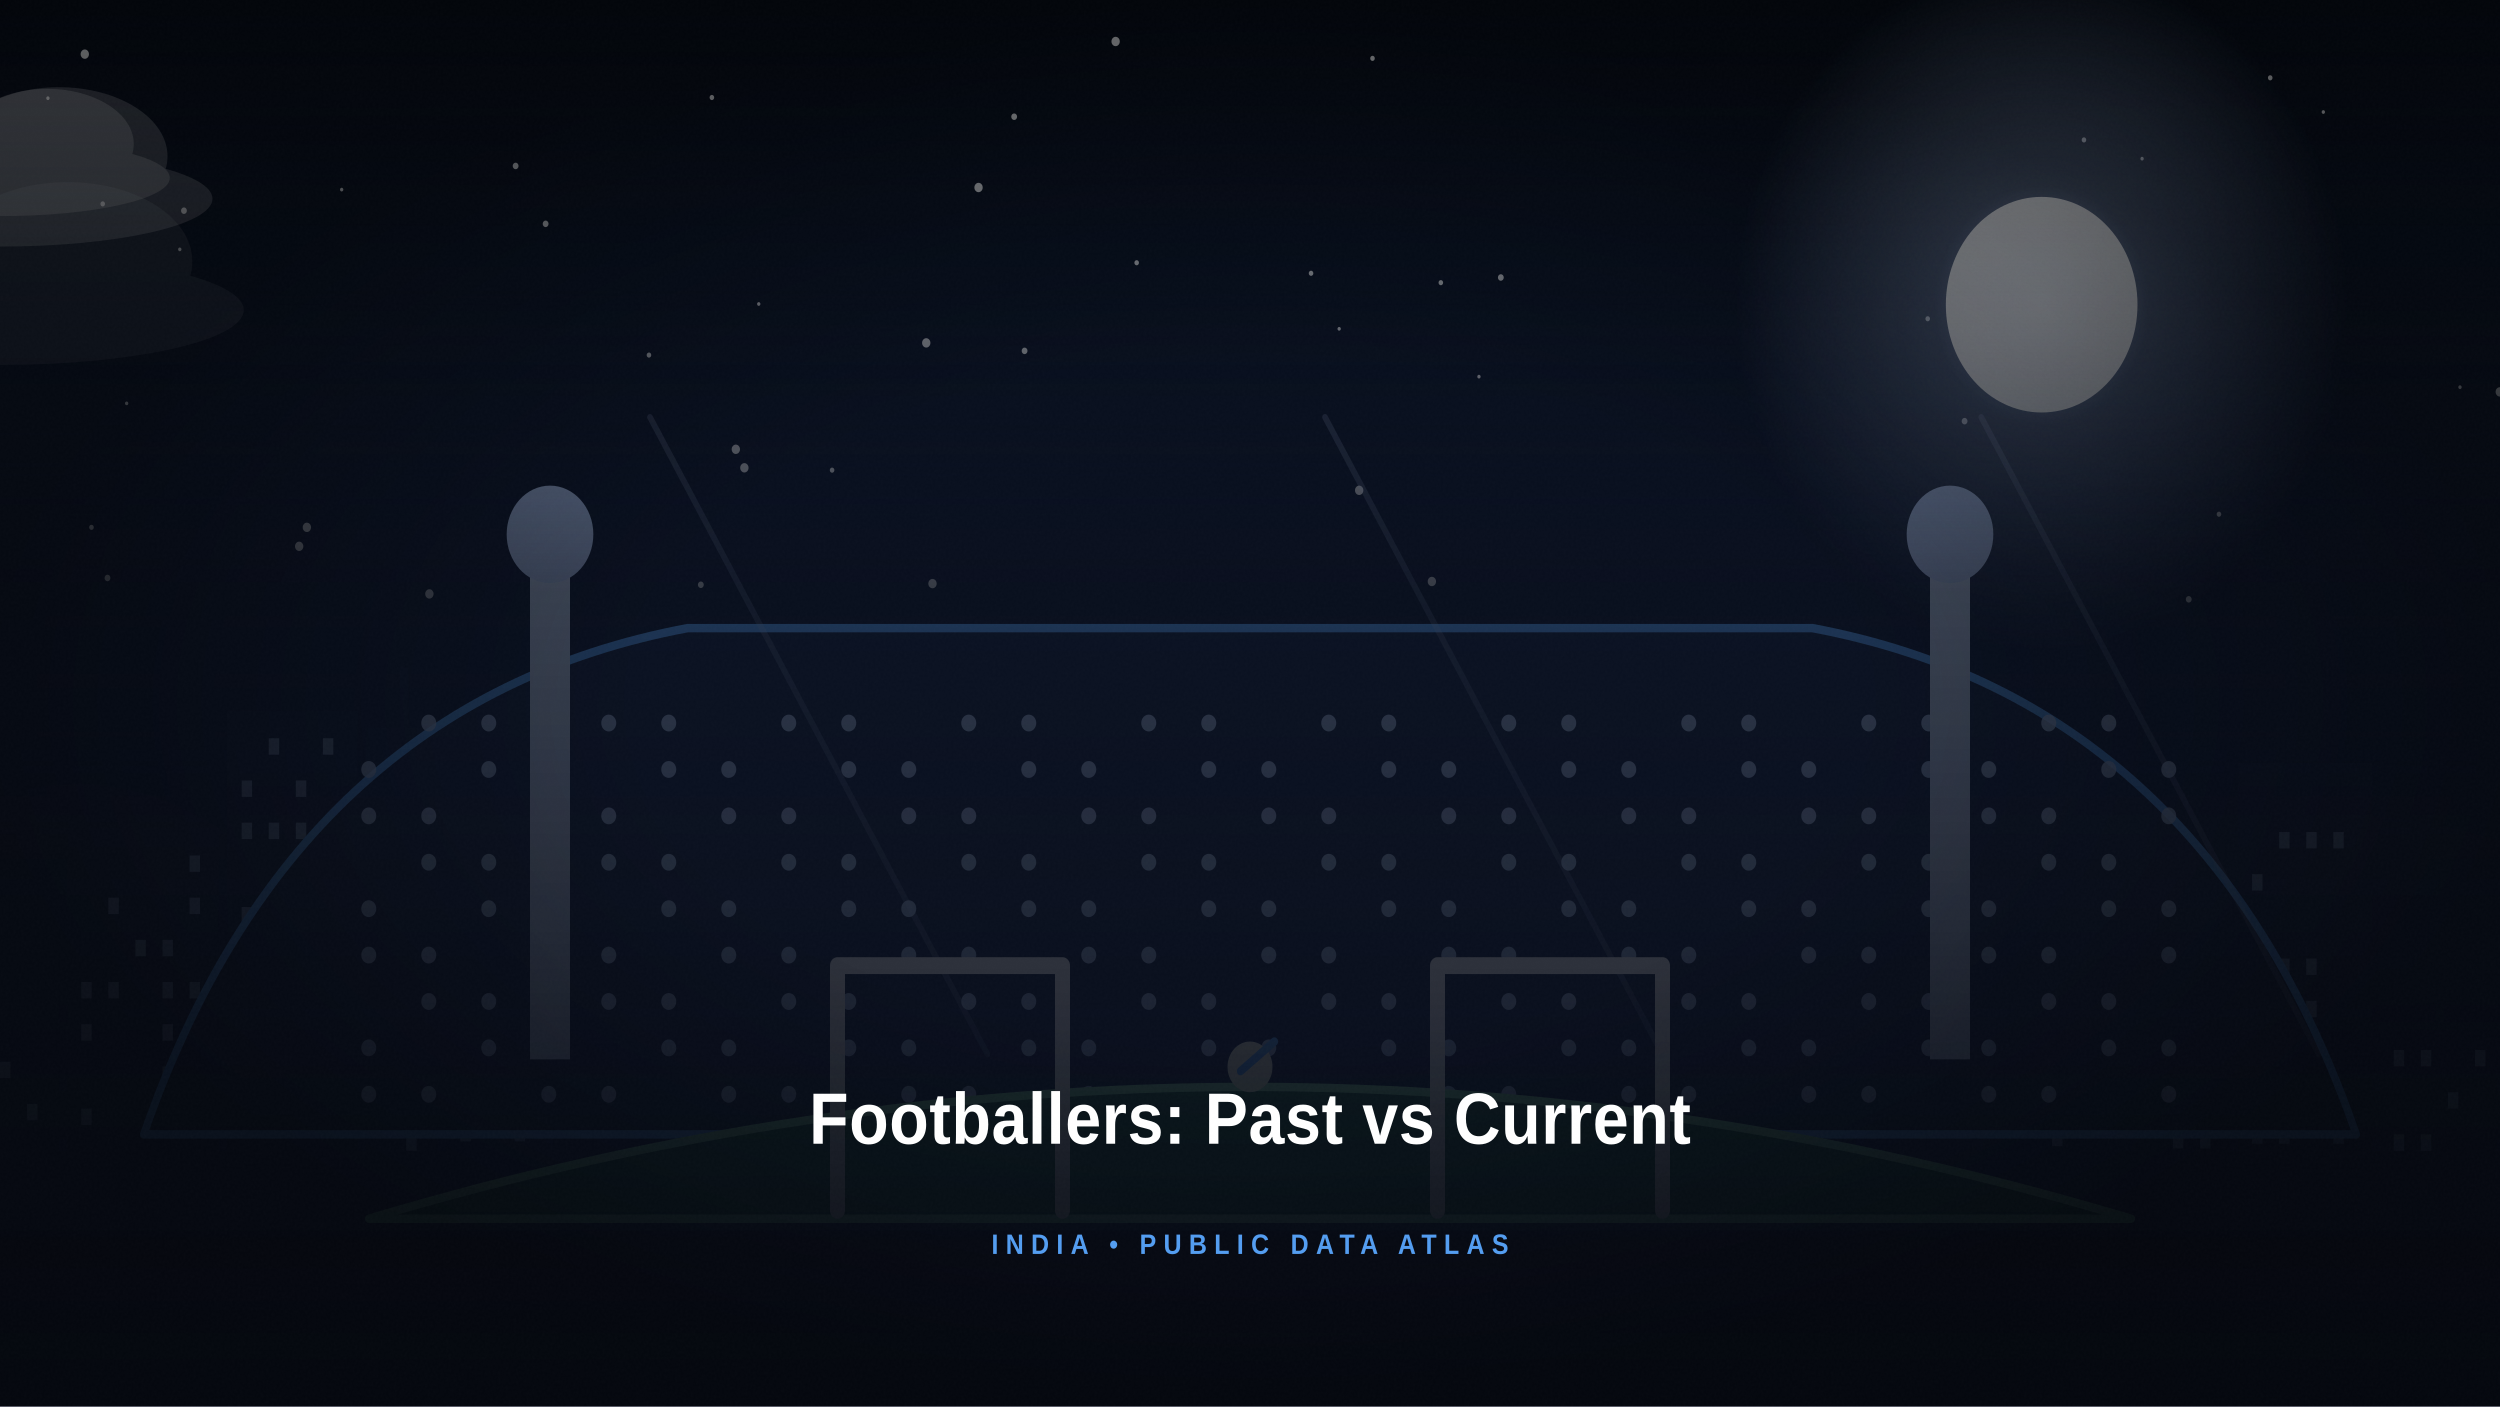
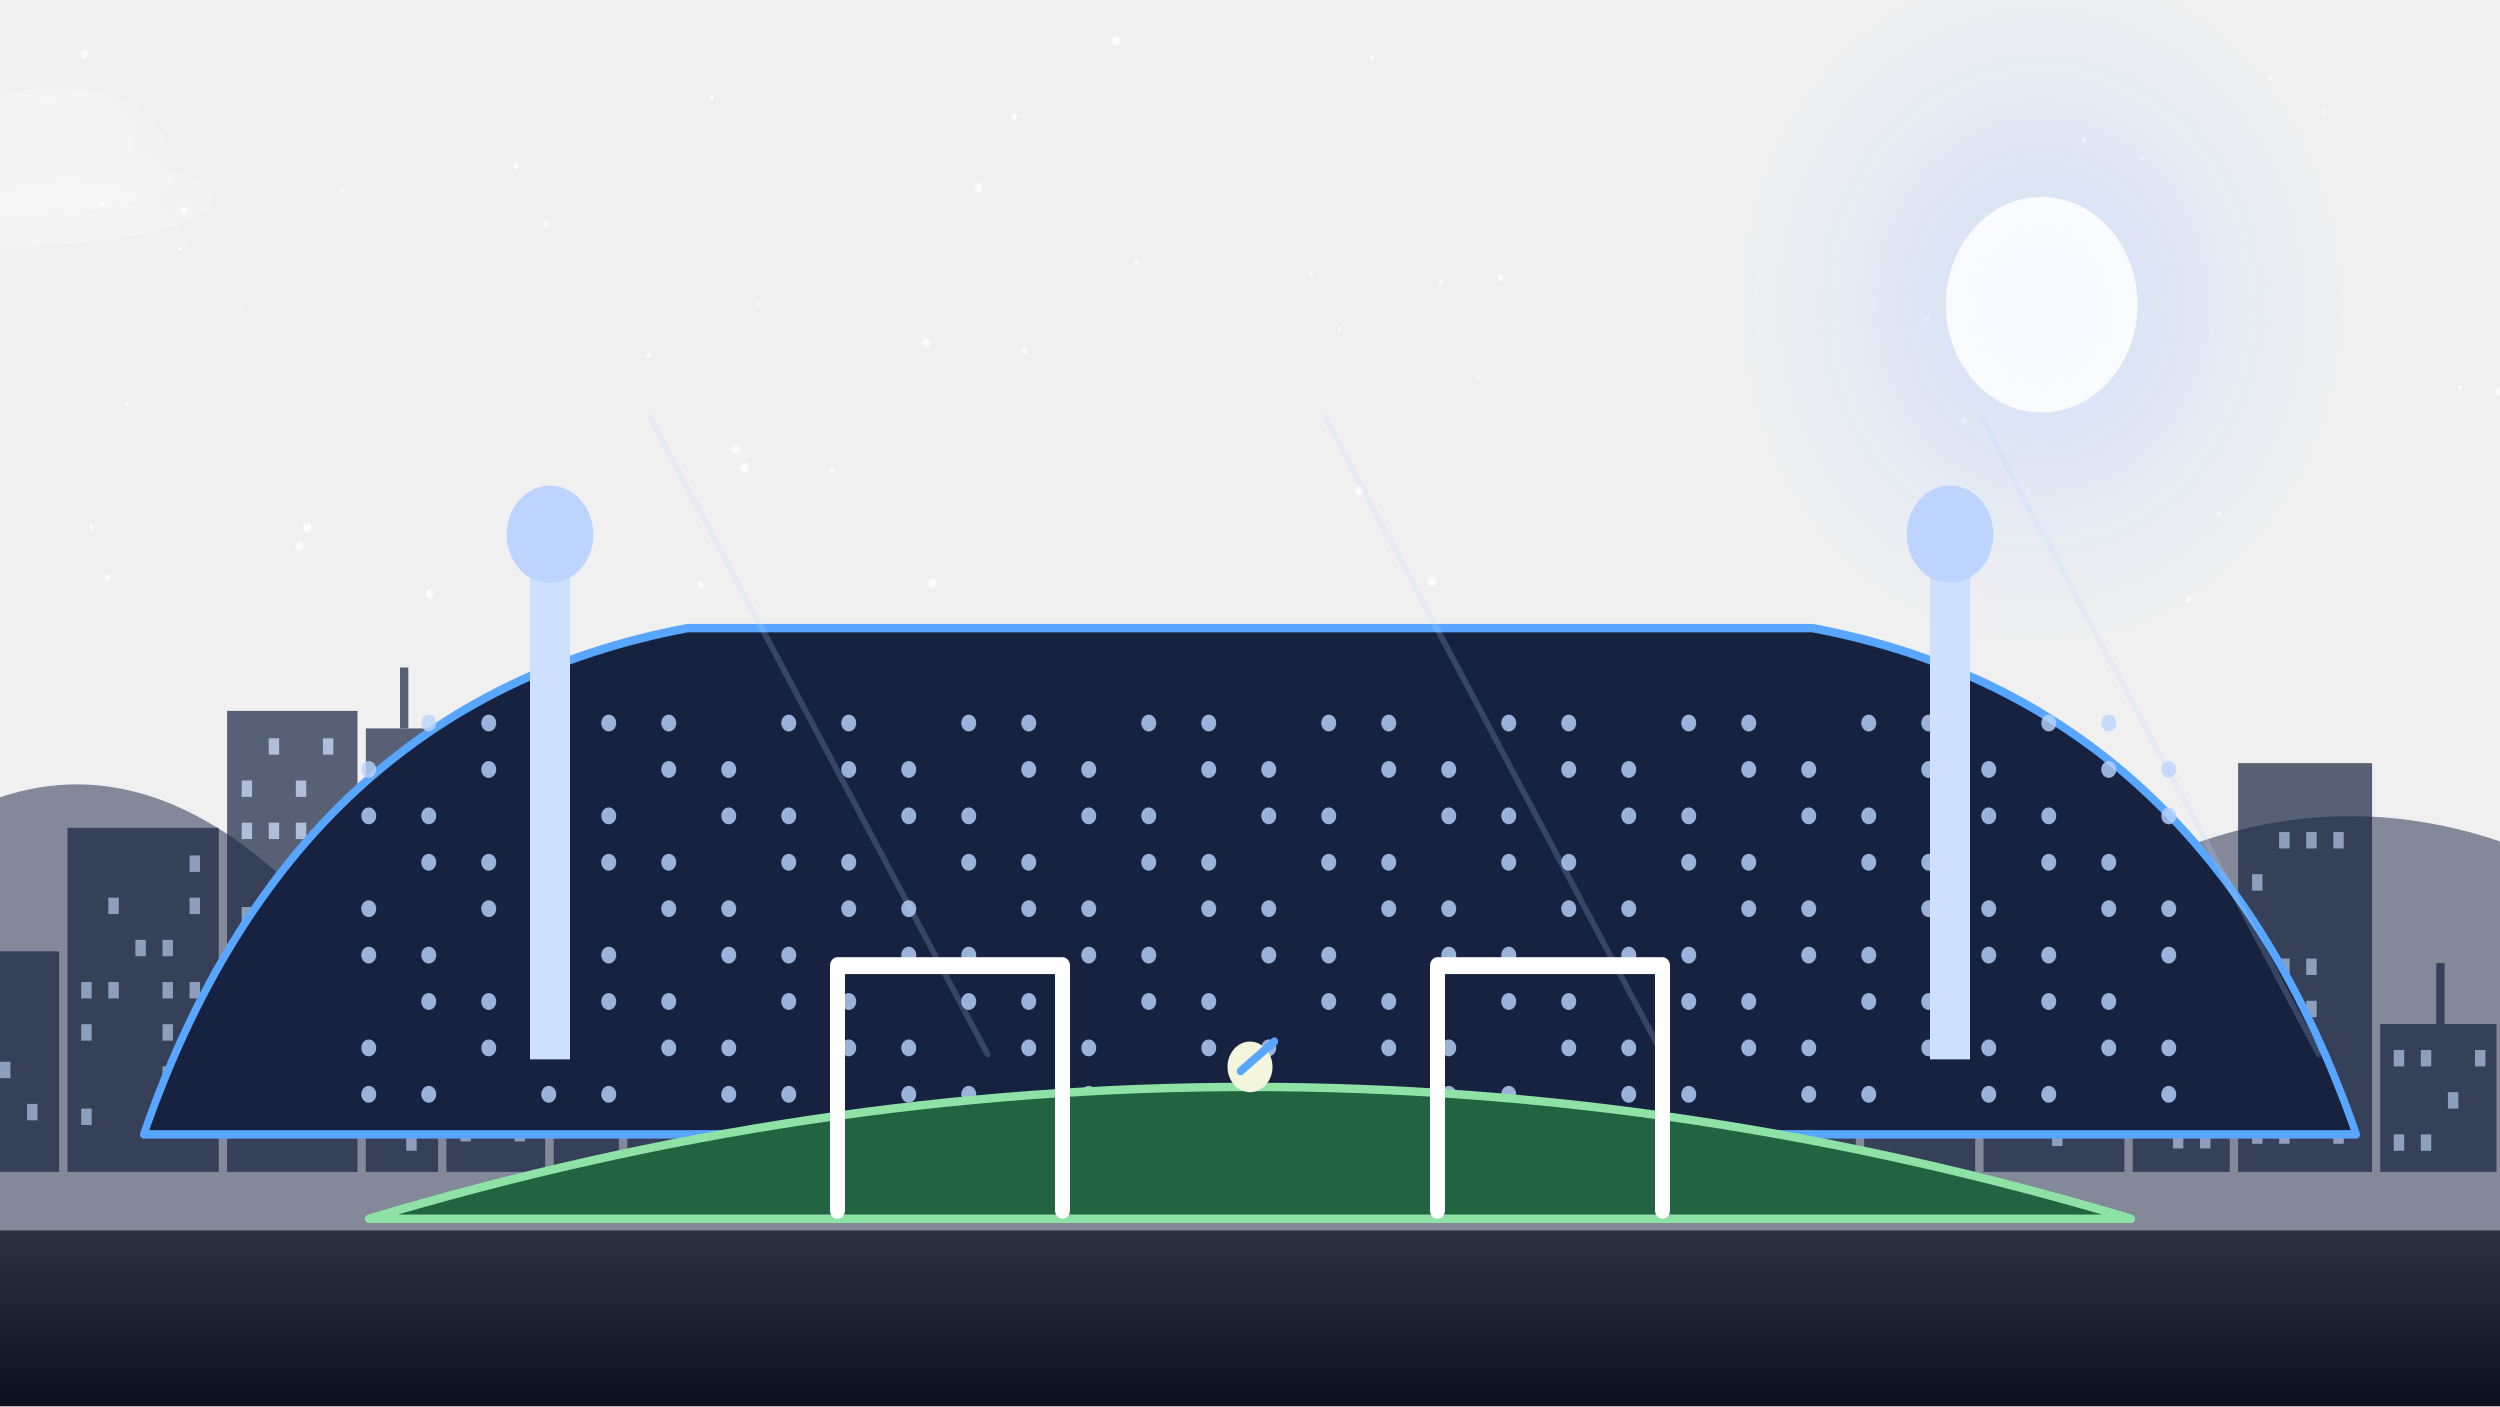
<svg xmlns="http://www.w3.org/2000/svg" viewBox="0 0 1600 900" preserveAspectRatio="xMidYMid slice" role="img" aria-hidden="true">
  <style>
.tw{animation:tw 4s ease-in-out infinite}
@keyframes tw{0%,100%{opacity:.2}50%{opacity:1}}
.rot{transform-box:view-box;transform-origin:0 0;animation:rot 16s linear infinite}
.rot-r{transform-box:view-box;transform-origin:0 0;animation:rot 12s linear infinite reverse}
.rot-slow{transform-box:view-box;transform-origin:0 0;animation:rot 40s linear infinite}
@keyframes rot{to{transform:rotate(360deg)}}
.swing{transform-box:view-box;transform-origin:0 0;animation:swing 5s ease-in-out infinite}
@keyframes swing{0%,100%{transform:rotate(-14deg)}50%{transform:rotate(14deg)}}
.needle{transform-box:view-box;transform-origin:0 0;animation:needle 7s ease-in-out infinite}
@keyframes needle{0%,100%{transform:rotate(-55deg)}60%{transform:rotate(38deg)}}
.smoke{transform-box:fill-box;transform-origin:center;animation:smoke 8s ease-out infinite;opacity:0}
@keyframes smoke{0%{transform:translate(0,0) scale(.5);opacity:0}20%{opacity:.5}100%{transform:translate(46px,-130px) scale(2);opacity:0}}
.bob{animation:bob 6s ease-in-out infinite}
@keyframes bob{50%{transform:translateY(7px)}}
.float{animation:float 7s ease-in-out infinite}
@keyframes float{50%{transform:translateY(-16px)}}
.drift{animation:drift 90s linear infinite}
@keyframes drift{from{transform:translateX(-420px)}to{transform:translateX(1320px)}}
.drive{animation:drive 16s linear infinite}
@keyframes drive{from{transform:translateX(-360px)}to{transform:translateX(1500px)}}
.drive-r{animation:driver 19s linear infinite}
@keyframes driver{from{transform:translateX(1500px)}to{transform:translateX(-360px)}}
.fly{animation:fly 20s linear infinite}
@keyframes fly{from{transform:translate(-360px,50px)}to{transform:translate(1560px,-70px)}}
.pulse{transform-box:fill-box;transform-origin:center;animation:pulse 5s ease-in-out infinite}
@keyframes pulse{50%{transform:scale(1.08);opacity:.75}}
.ping{transform-box:fill-box;transform-origin:center;animation:ping 3.2s ease-out infinite}
@keyframes ping{from{transform:scale(.35);opacity:.9}to{transform:scale(1.7);opacity:0}}
.draw{stroke-dasharray:1000;animation:draw 7s ease-in-out infinite alternate}
@keyframes draw{from{stroke-dashoffset:1000}to{stroke-dashoffset:0}}
.flow{stroke-dasharray:22 16;animation:flow 1.6s linear infinite}
@keyframes flow{to{stroke-dashoffset:-38}}
.wave{animation:wave 6s ease-in-out infinite}
@keyframes wave{50%{transform:translateX(-30px)}}
.drop{animation:drop 3.5s ease-in infinite}
@keyframes drop{0%{transform:translateY(-60px);opacity:0}25%{opacity:1}80%{transform:translateY(0);opacity:1}100%{transform:translateY(8px);opacity:0}}
.scroll{animation:scroll 14s linear infinite}
@keyframes scroll{to{transform:translateX(-120px)}}
@media (prefers-reduced-motion:reduce){*{animation:none!important}.smoke{opacity:.35}}
</style>
  <g transform="scale(1.333333 1.5)">
    <defs>
      <linearGradient id="skyfootball-players" x1="0" y1="0" x2="0" y2="1">
        <stop offset="0" stop-color="#030812" />
        <stop offset="1" stop-color="#1b2b55" />
      </linearGradient>
      <radialGradient id="glowfootball-players">
        <stop offset="0" stop-color="#bcd4ff" stop-opacity=".95" />
        <stop offset=".35" stop-color="#bcd4ff" stop-opacity=".35" />
        <stop offset="1" stop-color="#bcd4ff" stop-opacity="0" />
      </radialGradient>
      <linearGradient id="groundfootball-players" x1="0" y1="0" x2="0" y2="1">
        <stop offset="0" stop-color="#070c18" stop-opacity=".7" />
        <stop offset="1" stop-color="#070c18" />
      </linearGradient>
      <linearGradient id="lowerfootball-players" x1="0" y1="0" x2="0" y2="1">
        <stop offset="0" stop-color="#070c18" stop-opacity="0" />
        <stop offset=".42" stop-color="#070c18" stop-opacity=".72" />
        <stop offset="1" stop-color="#070c18" stop-opacity=".98" />
      </linearGradient>
      <radialGradient id="vignettefootball-players">
        <stop offset=".48" stop-color="#000" stop-opacity="0" />
        <stop offset="1" stop-color="#000" stop-opacity=".42" />
      </radialGradient>
      <filter id="grainfootball-players" x="-5%" y="-5%" width="110%" height="110%">
        <feTurbulence type="fractalNoise" baseFrequency=".8" numOctaves="2" seed="667" />
        <feColorMatrix type="saturate" values="0" />
        <feComponentTransfer>
          <feFuncA type="table" tableValues="0 .12" />
        </feComponentTransfer>
      </filter>
    </defs>
-     <rect width="1200" height="600" fill="url(#skyfootball-players)" />
    <circle cx="444.6" cy="146.3" r="2" fill="#ffffff" opacity=".7" class="tw" style="animation-delay:1.6s" />
    <circle cx="357.3" cy="199.6" r="2" fill="#ffffff" opacity=".7" />
    <circle cx="143.6" cy="233.1" r="2" fill="#ffffff" opacity=".7" />
    <circle cx="687.3" cy="248.1" r="2" fill="#ffffff" opacity=".7" class="tw" style="animation-delay:3.7s" />
    <circle cx="353.2" cy="191.7" r="2" fill="#ffffff" opacity=".7" />
    <circle cx="1180.8" cy="165.2" r="0.8" fill="#ffffff" opacity=".7" />
    <circle cx="691.6" cy="120.6" r="1.1" fill="#ffffff" opacity=".7" class="tw" style="animation-delay:0.6s" />
    <circle cx="1065.1" cy="219.4" r="1.1" fill="#ffffff" opacity=".7" />
    <circle cx="86.3" cy="106.4" r="0.8" fill="#ffffff" opacity=".7" />
    <circle cx="88.3" cy="89.9" r="1.4" fill="#ffffff" opacity=".7" class="tw" style="animation-delay:0.5s" />
    <circle cx="43.9" cy="225" r="1.1" fill="#ffffff" opacity=".7" />
    <circle cx="642.8" cy="140.3" r="0.8" fill="#ffffff" opacity=".7" />
    <circle cx="311.5" cy="151.5" r="1.1" fill="#ffffff" opacity=".7" class="tw" style="animation-delay:2.4s" />
    <circle cx="336.4" cy="249.5" r="1.4" fill="#ffffff" opacity=".7" />
    <circle cx="49.3" cy="87" r="1.1" fill="#ffffff" opacity=".7" />
    <circle cx="399.4" cy="200.6" r="1.1" fill="#ffffff" opacity=".7" class="tw" style="animation-delay:3s" />
    <circle cx="206.1" cy="253.4" r="2" fill="#ffffff" opacity=".7" />
    <circle cx="1089.7" cy="33.2" r="1.1" fill="#ffffff" opacity=".7" />
    <circle cx="341.7" cy="41.6" r="1.1" fill="#ffffff" opacity=".7" class="tw" style="animation-delay:1.9s" />
    <circle cx="1115.2" cy="47.8" r="0.8" fill="#ffffff" opacity=".7" />
    <circle cx="164" cy="80.9" r="0.8" fill="#ffffff" opacity=".7" />
    <circle cx="486.8" cy="49.8" r="1.4" fill="#ffffff" opacity=".7" class="tw" style="animation-delay:1.3s" />
    <circle cx="925.3" cy="136" r="1.1" fill="#ffffff" opacity=".7" />
    <circle cx="658.8" cy="24.9" r="1.1" fill="#ffffff" opacity=".7" />
    <circle cx="1028.2" cy="67.7" r="0.8" fill="#ffffff" opacity=".7" class="tw" style="animation-delay:2.4s" />
    <circle cx="147.3" cy="225" r="2" fill="#ffffff" opacity=".7" />
    <circle cx="1050.6" cy="255.7" r="1.4" fill="#ffffff" opacity=".7" />
    <circle cx="491.8" cy="149.7" r="1.4" fill="#ffffff" opacity=".7" class="tw" style="animation-delay:0.2s" />
    <circle cx="943" cy="179.7" r="1.4" fill="#ffffff" opacity=".7" />
    <circle cx="51.6" cy="246.6" r="1.4" fill="#ffffff" opacity=".7" />
    <circle cx="364.2" cy="129.7" r="0.8" fill="#ffffff" opacity=".7" class="tw" style="animation-delay:3.9s" />
    <circle cx="261.9" cy="95.5" r="1.4" fill="#ffffff" opacity=".7" />
    <circle cx="545.6" cy="112.1" r="1.1" fill="#ffffff" opacity=".7" />
    <circle cx="1199.9" cy="167.2" r="2" fill="#ffffff" opacity=".7" class="tw" style="animation-delay:2.4s" />
    <circle cx="60.8" cy="172.1" r="0.8" fill="#ffffff" opacity=".7" />
    <circle cx="709.9" cy="160.7" r="0.8" fill="#ffffff" opacity=".7" />
    <circle cx="247.5" cy="70.8" r="1.4" fill="#ffffff" opacity=".7" class="tw" style="animation-delay:0.2s" />
    <circle cx="40.7" cy="23.1" r="2" fill="#ffffff" opacity=".7" />
    <circle cx="720.4" cy="118.4" r="1.4" fill="#ffffff" opacity=".7" />
    <circle cx="447.6" cy="249" r="2" fill="#ffffff" opacity=".7" class="tw" style="animation-delay:3.7s" />
    <circle cx="652.4" cy="209.2" r="2" fill="#ffffff" opacity=".7" />
    <circle cx="469.7" cy="80" r="2" fill="#ffffff" opacity=".7" />
    <circle cx="1000.3" cy="59.7" r="1.1" fill="#ffffff" opacity=".7" class="tw" style="animation-delay:1.3s" />
    <circle cx="629.3" cy="116.6" r="1.1" fill="#ffffff" opacity=".7" />
    <circle cx="23" cy="41.9" r="0.8" fill="#ffffff" opacity=".7" />
    <circle cx="535.5" cy="17.7" r="2" fill="#ffffff" opacity=".7" class="tw" style="animation-delay:0.3s" />
    <circle cx="980" cy="130" r="147.2" fill="url(#glowfootball-players)" class="pulse" />
    <circle cx="980" cy="130" r="46" fill="#ffffff" opacity=".85" />
    <g class="drift" style="animation-delay:-79.3s" opacity="0.1">
      <g transform="translate(0 132.3)">
        <ellipse cx="0" cy="0" rx="117" ry="23.4" fill="#ffffff" />
        <ellipse cx="-39" cy="-15.6" rx="52" ry="26" fill="#ffffff" />
        <ellipse cx="32.5" cy="-20.8" rx="59.8" ry="33.8" fill="#ffffff" />
      </g>
    </g>
    <g class="drift" style="animation-delay:-16s" opacity="0.2">
      <g transform="translate(0 84.8)">
        <ellipse cx="0" cy="0" rx="102" ry="20.4" fill="#ffffff" />
        <ellipse cx="-34" cy="-13.6" rx="45.3" ry="22.7" fill="#ffffff" />
        <ellipse cx="28.3" cy="-18.1" rx="52.1" ry="29.5" fill="#ffffff" />
      </g>
    </g>
    <g class="drift" style="animation-delay:-68.7s" opacity="0.2">
      <g transform="translate(0 75.9)">
        <ellipse cx="0" cy="0" rx="81.5" ry="16.3" fill="#ffffff" />
        <ellipse cx="-27.2" cy="-10.9" rx="36.2" ry="18.1" fill="#ffffff" />
        <ellipse cx="22.6" cy="-14.5" rx="41.6" ry="23.5" fill="#ffffff" />
      </g>
    </g>
    <path d="M-200 600 L-150 382.8 Q-75 317.7 0 340.2 Q75 317.7 150 386.7 Q225 364.2 300 387.7 Q375 315.2 450 337.7 Q525 310.2 600 332.7 Q675 310.2 750 396.3 Q825 309.3 900 331.8 Q975 309.3 1050 361 Q1125 336.5 1200 359 Q1275 311.7 1350 334.2 L1400 600Z" fill="#16223f" opacity="0.5" />
    <g opacity="0.7">
      <rect x="-20" y="405.9" width="48.4" height="94.1" rx="0" fill="#16223f" />
      <rect x="0" y="453" width="5" height="7" fill="#bcd4ff" opacity=".75" />
      <rect x="13" y="471" width="5" height="7" fill="#bcd4ff" opacity=".75" />
      <rect x="32.4" y="353.2" width="72.6" height="146.8" rx="0" fill="#16223f" />
      <rect x="91" y="365" width="5" height="7" fill="#bcd4ff" opacity=".75" class="tw" style="animation-delay:3.1s" />
      <rect x="52" y="383" width="5" height="7" fill="#bcd4ff" opacity=".75" />
      <rect x="91" y="383" width="5" height="7" fill="#bcd4ff" opacity=".75" class="tw" style="animation-delay:0.7s" />
      <rect x="65" y="401" width="5" height="7" fill="#bcd4ff" opacity=".75" />
      <rect x="78" y="401" width="5" height="7" fill="#bcd4ff" opacity=".75" class="tw" style="animation-delay:3.7s" />
      <rect x="39" y="419" width="5" height="7" fill="#bcd4ff" opacity=".75" />
      <rect x="52" y="419" width="5" height="7" fill="#bcd4ff" opacity=".75" class="tw" style="animation-delay:3.8s" />
      <rect x="78" y="419" width="5" height="7" fill="#bcd4ff" opacity=".75" />
      <rect x="91" y="419" width="5" height="7" fill="#bcd4ff" opacity=".75" class="tw" style="animation-delay:1.4s" />
      <rect x="39" y="437" width="5" height="7" fill="#bcd4ff" opacity=".75" class="tw" style="animation-delay:0.6s" />
      <rect x="78" y="437" width="5" height="7" fill="#bcd4ff" opacity=".75" />
      <rect x="78" y="455" width="5" height="7" fill="#bcd4ff" opacity=".75" />
      <rect x="91" y="455" width="5" height="7" fill="#bcd4ff" opacity=".75" />
      <rect x="39" y="473" width="5" height="7" fill="#bcd4ff" opacity=".75" />
      <rect x="78" y="473" width="5" height="7" fill="#bcd4ff" opacity=".75" />
      <rect x="91" y="473" width="5" height="7" fill="#bcd4ff" opacity=".75" class="tw" style="animation-delay:3.8s" />
      <rect x="109" y="303.3" width="62.6" height="196.7" rx="0" fill="#16223f" />
      <rect x="129" y="315" width="5" height="7" fill="#bcd4ff" opacity=".75" />
      <rect x="155" y="315" width="5" height="7" fill="#bcd4ff" opacity=".75" class="tw" style="animation-delay:0.1s" />
      <rect x="116" y="333" width="5" height="7" fill="#bcd4ff" opacity=".75" />
      <rect x="142" y="333" width="5" height="7" fill="#bcd4ff" opacity=".75" />
      <rect x="116" y="351" width="5" height="7" fill="#bcd4ff" opacity=".75" />
      <rect x="129" y="351" width="5" height="7" fill="#bcd4ff" opacity=".75" />
      <rect x="142" y="351" width="5" height="7" fill="#bcd4ff" opacity=".75" />
      <rect x="155" y="351" width="5" height="7" fill="#bcd4ff" opacity=".75" />
      <rect x="142" y="369" width="5" height="7" fill="#bcd4ff" opacity=".75" />
      <rect x="116" y="387" width="5" height="7" fill="#bcd4ff" opacity=".75" />
      <rect x="129" y="387" width="5" height="7" fill="#bcd4ff" opacity=".75" />
      <rect x="142" y="387" width="5" height="7" fill="#bcd4ff" opacity=".75" class="tw" style="animation-delay:0.5s" />
      <rect x="116" y="405" width="5" height="7" fill="#bcd4ff" opacity=".75" class="tw" style="animation-delay:2.2s" />
      <rect x="129" y="423" width="5" height="7" fill="#bcd4ff" opacity=".75" class="tw" style="animation-delay:1.3s" />
      <rect x="142" y="423" width="5" height="7" fill="#bcd4ff" opacity=".75" />
      <rect x="129" y="441" width="5" height="7" fill="#bcd4ff" opacity=".75" class="tw" style="animation-delay:1.6s" />
      <rect x="142" y="477" width="5" height="7" fill="#bcd4ff" opacity=".75" />
      <rect x="175.6" y="310.8" width="34.7" height="189.2" rx="0" fill="#16223f" />
      <rect x="192" y="284.8" width="4" height="26" rx="0" fill="#16223f" />
      <rect x="195" y="412" width="5" height="7" fill="#bcd4ff" opacity=".75" />
      <rect x="182" y="448" width="5" height="7" fill="#bcd4ff" opacity=".75" />
      <rect x="195" y="484" width="5" height="7" fill="#bcd4ff" opacity=".75" class="tw" style="animation-delay:0.7s" />
      <rect x="214.3" y="324.6" width="47.4" height="175.4" rx="0" fill="#16223f" />
      <rect x="237" y="298.6" width="4" height="26" rx="0" fill="#16223f" />
      <rect x="221" y="336" width="5" height="7" fill="#bcd4ff" opacity=".75" class="tw" style="animation-delay:1.9s" />
      <rect x="221" y="354" width="5" height="7" fill="#bcd4ff" opacity=".75" class="tw" style="animation-delay:3.1s" />
      <rect x="247" y="354" width="5" height="7" fill="#bcd4ff" opacity=".75" />
      <rect x="221" y="372" width="5" height="7" fill="#bcd4ff" opacity=".75" />
      <rect x="234" y="372" width="5" height="7" fill="#bcd4ff" opacity=".75" class="tw" style="animation-delay:1.1s" />
      <rect x="221" y="408" width="5" height="7" fill="#bcd4ff" opacity=".75" class="tw" style="animation-delay:1.4s" />
      <rect x="247" y="462" width="5" height="7" fill="#bcd4ff" opacity=".75" />
      <rect x="221" y="480" width="5" height="7" fill="#bcd4ff" opacity=".75" class="tw" style="animation-delay:4s" />
      <rect x="247" y="480" width="5" height="7" fill="#bcd4ff" opacity=".75" />
      <rect x="265.8" y="308" width="31.3" height="192" rx="0" fill="#16223f" />
      <rect x="280.4" y="282" width="4" height="26" rx="0" fill="#16223f" />
      <rect x="285" y="338" width="5" height="7" fill="#bcd4ff" opacity=".75" />
      <rect x="285" y="356" width="5" height="7" fill="#bcd4ff" opacity=".75" />
      <rect x="285" y="428" width="5" height="7" fill="#bcd4ff" opacity=".75" />
      <rect x="285" y="446" width="5" height="7" fill="#bcd4ff" opacity=".75" />
      <rect x="301.1" y="307.3" width="64.7" height="192.7" rx="0" fill="#16223f" />
      <rect x="332.4" y="281.3" width="4" height="26" rx="0" fill="#16223f" />
      <rect x="308" y="319" width="5" height="7" fill="#bcd4ff" opacity=".75" />
      <rect x="334" y="319" width="5" height="7" fill="#bcd4ff" opacity=".75" class="tw" style="animation-delay:3.4s" />
      <rect x="334" y="337" width="5" height="7" fill="#bcd4ff" opacity=".75" />
      <rect x="347" y="355" width="5" height="7" fill="#bcd4ff" opacity=".75" />
      <rect x="308" y="373" width="5" height="7" fill="#bcd4ff" opacity=".75" class="tw" style="animation-delay:2s" />
      <rect x="321" y="391" width="5" height="7" fill="#bcd4ff" opacity=".75" />
      <rect x="334" y="391" width="5" height="7" fill="#bcd4ff" opacity=".75" />
      <rect x="308" y="409" width="5" height="7" fill="#bcd4ff" opacity=".75" />
      <rect x="321" y="409" width="5" height="7" fill="#bcd4ff" opacity=".75" />
      <rect x="347" y="409" width="5" height="7" fill="#bcd4ff" opacity=".75" />
      <rect x="334" y="445" width="5" height="7" fill="#bcd4ff" opacity=".75" class="tw" style="animation-delay:1.1s" />
      <rect x="321" y="463" width="5" height="7" fill="#bcd4ff" opacity=".75" class="tw" style="animation-delay:1.4s" />
      <rect x="369.7" y="347.7" width="33.8" height="152.3" rx="0" fill="#16223f" />
      <rect x="376" y="377" width="5" height="7" fill="#bcd4ff" opacity=".75" class="tw" style="animation-delay:3.4s" />
      <rect x="389" y="413" width="5" height="7" fill="#bcd4ff" opacity=".75" />
      <rect x="389" y="431" width="5" height="7" fill="#bcd4ff" opacity=".75" class="tw" style="animation-delay:3.8s" />
      <rect x="389" y="467" width="5" height="7" fill="#bcd4ff" opacity=".75" />
      <rect x="407.5" y="432.3" width="32.6" height="67.7" rx="0" fill="#16223f" />
      <rect x="414" y="444" width="5" height="7" fill="#bcd4ff" opacity=".75" />
      <rect x="427" y="444" width="5" height="7" fill="#bcd4ff" opacity=".75" />
      <rect x="414" y="480" width="5" height="7" fill="#bcd4ff" opacity=".75" />
      <rect x="427" y="480" width="5" height="7" fill="#bcd4ff" opacity=".75" />
      <rect x="444.1" y="338.1" width="38.6" height="161.9" rx="0" fill="#16223f" />
      <rect x="451" y="368" width="5" height="7" fill="#bcd4ff" opacity=".75" />
      <rect x="451" y="404" width="5" height="7" fill="#bcd4ff" opacity=".75" />
      <rect x="464" y="404" width="5" height="7" fill="#bcd4ff" opacity=".75" />
      <rect x="464" y="422" width="5" height="7" fill="#bcd4ff" opacity=".75" class="tw" style="animation-delay:2.1s" />
      <rect x="451" y="440" width="5" height="7" fill="#bcd4ff" opacity=".75" />
      <rect x="464" y="440" width="5" height="7" fill="#bcd4ff" opacity=".75" />
      <rect x="464" y="458" width="5" height="7" fill="#bcd4ff" opacity=".75" />
      <rect x="451" y="476" width="5" height="7" fill="#bcd4ff" opacity=".75" />
      <rect x="464" y="476" width="5" height="7" fill="#bcd4ff" opacity=".75" class="tw" style="animation-delay:0.5s" />
      <rect x="486.7" y="326.8" width="43.9" height="173.2" rx="0" fill="#16223f" />
      <rect x="507.7" y="300.8" width="4" height="26" rx="0" fill="#16223f" />
      <rect x="506" y="338" width="5" height="7" fill="#bcd4ff" opacity=".75" />
      <rect x="493" y="374" width="5" height="7" fill="#bcd4ff" opacity=".75" />
      <rect x="506" y="392" width="5" height="7" fill="#bcd4ff" opacity=".75" />
      <rect x="493" y="410" width="5" height="7" fill="#bcd4ff" opacity=".75" />
      <rect x="519" y="428" width="5" height="7" fill="#bcd4ff" opacity=".75" />
      <rect x="519" y="446" width="5" height="7" fill="#bcd4ff" opacity=".75" />
      <rect x="493" y="482" width="5" height="7" fill="#bcd4ff" opacity=".75" class="tw" style="animation-delay:0.5s" />
      <rect x="534.6" y="434.8" width="44.6" height="65.2" rx="0" fill="#16223f" />
      <rect x="541" y="446" width="5" height="7" fill="#bcd4ff" opacity=".75" class="tw" style="animation-delay:0.9s" />
      <rect x="567" y="482" width="5" height="7" fill="#bcd4ff" opacity=".75" class="tw" style="animation-delay:0.7s" />
      <rect x="583.2" y="303" width="58.8" height="197" rx="0" fill="#16223f" />
      <rect x="611.6" y="277" width="4" height="26" rx="0" fill="#16223f" />
      <rect x="603" y="315" width="5" height="7" fill="#bcd4ff" opacity=".75" />
      <rect x="629" y="315" width="5" height="7" fill="#bcd4ff" opacity=".75" />
      <rect x="590" y="333" width="5" height="7" fill="#bcd4ff" opacity=".75" />
      <rect x="603" y="351" width="5" height="7" fill="#bcd4ff" opacity=".75" class="tw" style="animation-delay:3.4s" />
      <rect x="603" y="369" width="5" height="7" fill="#bcd4ff" opacity=".75" />
      <rect x="590" y="387" width="5" height="7" fill="#bcd4ff" opacity=".75" />
      <rect x="590" y="405" width="5" height="7" fill="#bcd4ff" opacity=".75" class="tw" style="animation-delay:0.7s" />
      <rect x="616" y="405" width="5" height="7" fill="#bcd4ff" opacity=".75" />
      <rect x="603" y="423" width="5" height="7" fill="#bcd4ff" opacity=".75" class="tw" style="animation-delay:1.2s" />
      <rect x="629" y="441" width="5" height="7" fill="#bcd4ff" opacity=".75" />
      <rect x="603" y="459" width="5" height="7" fill="#bcd4ff" opacity=".75" class="tw" style="animation-delay:1.7s" />
      <rect x="616" y="459" width="5" height="7" fill="#bcd4ff" opacity=".75" class="tw" style="animation-delay:3s" />
      <rect x="629" y="459" width="5" height="7" fill="#bcd4ff" opacity=".75" class="tw" style="animation-delay:3.2s" />
      <rect x="590" y="477" width="5" height="7" fill="#bcd4ff" opacity=".75" />
      <rect x="603" y="477" width="5" height="7" fill="#bcd4ff" opacity=".75" />
      <rect x="616" y="477" width="5" height="7" fill="#bcd4ff" opacity=".75" />
      <rect x="646" y="359.6" width="58.5" height="140.4" rx="0" fill="#16223f" />
      <rect x="678" y="371" width="5" height="7" fill="#bcd4ff" opacity=".75" class="tw" style="animation-delay:3.7s" />
      <rect x="665" y="389" width="5" height="7" fill="#bcd4ff" opacity=".75" />
      <rect x="652" y="407" width="5" height="7" fill="#bcd4ff" opacity=".75" />
      <rect x="652" y="425" width="5" height="7" fill="#bcd4ff" opacity=".75" class="tw" style="animation-delay:3.8s" />
      <rect x="665" y="461" width="5" height="7" fill="#bcd4ff" opacity=".75" />
      <rect x="691" y="479" width="5" height="7" fill="#bcd4ff" opacity=".75" />
      <rect x="708.5" y="312.4" width="58.2" height="187.6" rx="0" fill="#16223f" />
      <rect x="728" y="360" width="5" height="7" fill="#bcd4ff" opacity=".75" />
      <rect x="715" y="378" width="5" height="7" fill="#bcd4ff" opacity=".75" />
      <rect x="741" y="378" width="5" height="7" fill="#bcd4ff" opacity=".75" />
      <rect x="754" y="378" width="5" height="7" fill="#bcd4ff" opacity=".75" class="tw" style="animation-delay:0.7s" />
      <rect x="715" y="414" width="5" height="7" fill="#bcd4ff" opacity=".75" />
      <rect x="715" y="432" width="5" height="7" fill="#bcd4ff" opacity=".75" class="tw" style="animation-delay:3.5s" />
      <rect x="741" y="432" width="5" height="7" fill="#bcd4ff" opacity=".75" />
      <rect x="741" y="468" width="5" height="7" fill="#bcd4ff" opacity=".75" class="tw" style="animation-delay:2.5s" />
      <rect x="754" y="468" width="5" height="7" fill="#bcd4ff" opacity=".75" />
      <rect x="770.6" y="304.1" width="62.3" height="195.9" rx="0" fill="#16223f" />
      <rect x="790" y="316" width="5" height="7" fill="#bcd4ff" opacity=".75" class="tw" style="animation-delay:4s" />
      <rect x="816" y="316" width="5" height="7" fill="#bcd4ff" opacity=".75" />
      <rect x="790" y="334" width="5" height="7" fill="#bcd4ff" opacity=".75" class="tw" style="animation-delay:1.9s" />
      <rect x="816" y="334" width="5" height="7" fill="#bcd4ff" opacity=".75" />
      <rect x="816" y="388" width="5" height="7" fill="#bcd4ff" opacity=".75" />
      <rect x="816" y="424" width="5" height="7" fill="#bcd4ff" opacity=".75" />
      <rect x="777" y="442" width="5" height="7" fill="#bcd4ff" opacity=".75" />
      <rect x="816" y="442" width="5" height="7" fill="#bcd4ff" opacity=".75" />
      <rect x="777" y="460" width="5" height="7" fill="#bcd4ff" opacity=".75" class="tw" style="animation-delay:2.8s" />
      <rect x="790" y="460" width="5" height="7" fill="#bcd4ff" opacity=".75" />
      <rect x="777" y="478" width="5" height="7" fill="#bcd4ff" opacity=".75" class="tw" style="animation-delay:1s" />
      <rect x="837" y="366.6" width="53.8" height="133.4" rx="0" fill="#16223f" />
      <rect x="862.9" y="340.6" width="4" height="26" rx="0" fill="#16223f" />
      <rect x="856" y="414" width="5" height="7" fill="#bcd4ff" opacity=".75" class="tw" style="animation-delay:0.3s" />
      <rect x="843" y="432" width="5" height="7" fill="#bcd4ff" opacity=".75" />
      <rect x="869" y="432" width="5" height="7" fill="#bcd4ff" opacity=".75" class="tw" style="animation-delay:2.5s" />
      <rect x="869" y="450" width="5" height="7" fill="#bcd4ff" opacity=".75" />
      <rect x="869" y="468" width="5" height="7" fill="#bcd4ff" opacity=".75" />
      <rect x="856" y="486" width="5" height="7" fill="#bcd4ff" opacity=".75" />
      <rect x="894.8" y="423.1" width="53.3" height="76.9" rx="0" fill="#16223f" />
      <rect x="914" y="435" width="5" height="7" fill="#bcd4ff" opacity=".75" />
      <rect x="901" y="453" width="5" height="7" fill="#bcd4ff" opacity=".75" class="tw" style="animation-delay:2.8s" />
      <rect x="901" y="471" width="5" height="7" fill="#bcd4ff" opacity=".75" class="tw" style="animation-delay:0.7s" />
      <rect x="952.1" y="398.6" width="67.6" height="101.4" rx="0" fill="#16223f" />
      <rect x="972" y="410" width="5" height="7" fill="#bcd4ff" opacity=".75" class="tw" style="animation-delay:0.4s" />
      <rect x="998" y="410" width="5" height="7" fill="#bcd4ff" opacity=".75" class="tw" style="animation-delay:1.8s" />
      <rect x="998" y="428" width="5" height="7" fill="#bcd4ff" opacity=".75" class="tw" style="animation-delay:1.1s" />
      <rect x="972" y="446" width="5" height="7" fill="#bcd4ff" opacity=".75" class="tw" style="animation-delay:3.8s" />
      <rect x="985" y="446" width="5" height="7" fill="#bcd4ff" opacity=".75" />
      <rect x="985" y="464" width="5" height="7" fill="#bcd4ff" opacity=".75" />
      <rect x="985" y="482" width="5" height="7" fill="#bcd4ff" opacity=".75" class="tw" style="animation-delay:3.8s" />
      <rect x="1023.7" y="381.6" width="46.6" height="118.4" rx="0" fill="#16223f" />
      <rect x="1030" y="411" width="5" height="7" fill="#bcd4ff" opacity=".75" />
      <rect x="1043" y="411" width="5" height="7" fill="#bcd4ff" opacity=".75" />
      <rect x="1030" y="447" width="5" height="7" fill="#bcd4ff" opacity=".75" class="tw" style="animation-delay:2.4s" />
      <rect x="1043" y="483" width="5" height="7" fill="#bcd4ff" opacity=".75" />
      <rect x="1056" y="483" width="5" height="7" fill="#bcd4ff" opacity=".75" class="tw" style="animation-delay:1.8s" />
      <rect x="1074.3" y="325.6" width="64.3" height="174.4" rx="0" fill="#16223f" />
      <rect x="1094" y="355" width="5" height="7" fill="#bcd4ff" opacity=".75" class="tw" style="animation-delay:0.9s" />
      <rect x="1107" y="355" width="5" height="7" fill="#bcd4ff" opacity=".75" />
      <rect x="1120" y="355" width="5" height="7" fill="#bcd4ff" opacity=".75" />
      <rect x="1081" y="373" width="5" height="7" fill="#bcd4ff" opacity=".75" />
      <rect x="1094" y="409" width="5" height="7" fill="#bcd4ff" opacity=".75" />
      <rect x="1107" y="409" width="5" height="7" fill="#bcd4ff" opacity=".75" />
      <rect x="1107" y="427" width="5" height="7" fill="#bcd4ff" opacity=".75" />
      <rect x="1094" y="445" width="5" height="7" fill="#bcd4ff" opacity=".75" />
      <rect x="1107" y="445" width="5" height="7" fill="#bcd4ff" opacity=".75" />
      <rect x="1081" y="463" width="5" height="7" fill="#bcd4ff" opacity=".75" />
      <rect x="1094" y="463" width="5" height="7" fill="#bcd4ff" opacity=".75" />
      <rect x="1081" y="481" width="5" height="7" fill="#bcd4ff" opacity=".75" />
      <rect x="1094" y="481" width="5" height="7" fill="#bcd4ff" opacity=".75" />
      <rect x="1120" y="481" width="5" height="7" fill="#bcd4ff" opacity=".75" />
      <rect x="1142.5" y="436.9" width="55.8" height="63.1" rx="0" fill="#16223f" />
      <rect x="1169.4" y="410.9" width="4" height="26" rx="0" fill="#16223f" />
      <rect x="1149" y="448" width="5" height="7" fill="#bcd4ff" opacity=".75" class="tw" style="animation-delay:3.1s" />
      <rect x="1162" y="448" width="5" height="7" fill="#bcd4ff" opacity=".75" />
      <rect x="1188" y="448" width="5" height="7" fill="#bcd4ff" opacity=".75" />
      <rect x="1175" y="466" width="5" height="7" fill="#bcd4ff" opacity=".75" class="tw" style="animation-delay:0.3s" />
      <rect x="1149" y="484" width="5" height="7" fill="#bcd4ff" opacity=".75" class="tw" style="animation-delay:0.9s" />
      <rect x="1162" y="484" width="5" height="7" fill="#bcd4ff" opacity=".75" />
      <rect x="1202.3" y="366.4" width="44.5" height="133.6" rx="0" fill="#16223f" />
      <rect x="1223.6" y="340.4" width="4" height="26" rx="0" fill="#16223f" />
      <rect x="1209" y="396" width="5" height="7" fill="#bcd4ff" opacity=".75" />
      <rect x="1209" y="414" width="5" height="7" fill="#bcd4ff" opacity=".75" />
      <rect x="1222" y="414" width="5" height="7" fill="#bcd4ff" opacity=".75" />
      <rect x="1209" y="468" width="5" height="7" fill="#bcd4ff" opacity=".75" />
      <rect x="1235" y="468" width="5" height="7" fill="#bcd4ff" opacity=".75" />
      <rect x="1222" y="486" width="5" height="7" fill="#bcd4ff" opacity=".75" class="tw" style="animation-delay:1.9s" />
      <rect x="1235" y="486" width="5" height="7" fill="#bcd4ff" opacity=".75" />
    </g>
    <rect x="-10" y="525" width="1220" height="85" rx="0" fill="url(#groundfootball-players)" />
    <g transform="translate(600 520) scale(0.9)">
      <path d="M-590 -40 Q-510 -245 -300 -280 H300 Q510 -245 590 -40Z" fill="#16223f" stroke="#58a6ff" stroke-width="4" stroke-linecap="round" stroke-linejoin="round" />
      <circle cx="-438" cy="-235" r="4" fill="#bcd4ff" opacity=".8" />
      <circle cx="-406" cy="-235" r="4" fill="#bcd4ff" opacity=".8" />
      <circle cx="-342" cy="-235" r="4" fill="#bcd4ff" opacity=".8" />
      <circle cx="-310" cy="-235" r="4" fill="#bcd4ff" opacity=".8" />
      <circle cx="-246" cy="-235" r="4" fill="#bcd4ff" opacity=".8" />
      <circle cx="-214" cy="-235" r="4" fill="#bcd4ff" opacity=".8" />
      <circle cx="-150" cy="-235" r="4" fill="#bcd4ff" opacity=".8" />
      <circle cx="-118" cy="-235" r="4" fill="#bcd4ff" opacity=".8" />
      <circle cx="-54" cy="-235" r="4" fill="#bcd4ff" opacity=".8" />
      <circle cx="-22" cy="-235" r="4" fill="#bcd4ff" opacity=".8" />
      <circle cx="42" cy="-235" r="4" fill="#bcd4ff" opacity=".8" />
      <circle cx="74" cy="-235" r="4" fill="#bcd4ff" opacity=".8" />
      <circle cx="138" cy="-235" r="4" fill="#bcd4ff" opacity=".8" />
      <circle cx="170" cy="-235" r="4" fill="#bcd4ff" opacity=".8" />
      <circle cx="234" cy="-235" r="4" fill="#bcd4ff" opacity=".8" />
      <circle cx="266" cy="-235" r="4" fill="#bcd4ff" opacity=".8" />
      <circle cx="330" cy="-235" r="4" fill="#bcd4ff" opacity=".8" />
      <circle cx="362" cy="-235" r="4" fill="#bcd4ff" opacity=".8" />
      <circle cx="426" cy="-235" r="4" fill="#bcd4ff" opacity=".8" />
      <circle cx="458" cy="-235" r="4" fill="#bcd4ff" opacity=".8" />
      <circle cx="-470" cy="-213" r="4" fill="#bcd4ff" opacity=".8" />
      <circle cx="-406" cy="-213" r="4" fill="#bcd4ff" opacity=".8" />
      <circle cx="-374" cy="-213" r="4" fill="#bcd4ff" opacity=".8" />
      <circle cx="-310" cy="-213" r="4" fill="#bcd4ff" opacity=".8" />
      <circle cx="-278" cy="-213" r="4" fill="#bcd4ff" opacity=".8" />
      <circle cx="-214" cy="-213" r="4" fill="#bcd4ff" opacity=".8" />
      <circle cx="-182" cy="-213" r="4" fill="#bcd4ff" opacity=".8" />
      <circle cx="-118" cy="-213" r="4" fill="#bcd4ff" opacity=".8" />
      <circle cx="-86" cy="-213" r="4" fill="#bcd4ff" opacity=".8" />
      <circle cx="-22" cy="-213" r="4" fill="#bcd4ff" opacity=".8" />
      <circle cx="10" cy="-213" r="4" fill="#bcd4ff" opacity=".8" />
      <circle cx="74" cy="-213" r="4" fill="#bcd4ff" opacity=".8" />
      <circle cx="106" cy="-213" r="4" fill="#bcd4ff" opacity=".8" />
      <circle cx="170" cy="-213" r="4" fill="#bcd4ff" opacity=".8" />
      <circle cx="202" cy="-213" r="4" fill="#bcd4ff" opacity=".8" />
      <circle cx="266" cy="-213" r="4" fill="#bcd4ff" opacity=".8" />
      <circle cx="298" cy="-213" r="4" fill="#bcd4ff" opacity=".8" />
      <circle cx="362" cy="-213" r="4" fill="#bcd4ff" opacity=".8" />
      <circle cx="394" cy="-213" r="4" fill="#bcd4ff" opacity=".8" />
      <circle cx="458" cy="-213" r="4" fill="#bcd4ff" opacity=".8" />
      <circle cx="490" cy="-213" r="4" fill="#bcd4ff" opacity=".8" />
      <circle cx="-470" cy="-191" r="4" fill="#bcd4ff" opacity=".8" />
      <circle cx="-438" cy="-191" r="4" fill="#bcd4ff" opacity=".8" />
      <circle cx="-374" cy="-191" r="4" fill="#bcd4ff" opacity=".8" />
      <circle cx="-342" cy="-191" r="4" fill="#bcd4ff" opacity=".8" />
      <circle cx="-278" cy="-191" r="4" fill="#bcd4ff" opacity=".8" />
      <circle cx="-246" cy="-191" r="4" fill="#bcd4ff" opacity=".8" />
      <circle cx="-182" cy="-191" r="4" fill="#bcd4ff" opacity=".8" />
      <circle cx="-150" cy="-191" r="4" fill="#bcd4ff" opacity=".8" />
      <circle cx="-86" cy="-191" r="4" fill="#bcd4ff" opacity=".8" />
      <circle cx="-54" cy="-191" r="4" fill="#bcd4ff" opacity=".8" />
      <circle cx="10" cy="-191" r="4" fill="#bcd4ff" opacity=".8" />
      <circle cx="42" cy="-191" r="4" fill="#bcd4ff" opacity=".8" />
      <circle cx="106" cy="-191" r="4" fill="#bcd4ff" opacity=".8" />
      <circle cx="138" cy="-191" r="4" fill="#bcd4ff" opacity=".8" />
      <circle cx="202" cy="-191" r="4" fill="#bcd4ff" opacity=".8" />
      <circle cx="234" cy="-191" r="4" fill="#bcd4ff" opacity=".8" />
      <circle cx="298" cy="-191" r="4" fill="#bcd4ff" opacity=".8" />
      <circle cx="330" cy="-191" r="4" fill="#bcd4ff" opacity=".8" />
      <circle cx="394" cy="-191" r="4" fill="#bcd4ff" opacity=".8" />
      <circle cx="426" cy="-191" r="4" fill="#bcd4ff" opacity=".8" />
      <circle cx="490" cy="-191" r="4" fill="#bcd4ff" opacity=".8" />
      <circle cx="-438" cy="-169" r="4" fill="#bcd4ff" opacity=".8" />
      <circle cx="-406" cy="-169" r="4" fill="#bcd4ff" opacity=".8" />
      <circle cx="-342" cy="-169" r="4" fill="#bcd4ff" opacity=".8" />
      <circle cx="-310" cy="-169" r="4" fill="#bcd4ff" opacity=".8" />
      <circle cx="-246" cy="-169" r="4" fill="#bcd4ff" opacity=".8" />
      <circle cx="-214" cy="-169" r="4" fill="#bcd4ff" opacity=".8" />
      <circle cx="-150" cy="-169" r="4" fill="#bcd4ff" opacity=".8" />
      <circle cx="-118" cy="-169" r="4" fill="#bcd4ff" opacity=".8" />
      <circle cx="-54" cy="-169" r="4" fill="#bcd4ff" opacity=".8" />
      <circle cx="-22" cy="-169" r="4" fill="#bcd4ff" opacity=".8" />
      <circle cx="42" cy="-169" r="4" fill="#bcd4ff" opacity=".8" />
      <circle cx="74" cy="-169" r="4" fill="#bcd4ff" opacity=".8" />
      <circle cx="138" cy="-169" r="4" fill="#bcd4ff" opacity=".8" />
      <circle cx="170" cy="-169" r="4" fill="#bcd4ff" opacity=".8" />
      <circle cx="234" cy="-169" r="4" fill="#bcd4ff" opacity=".8" />
      <circle cx="266" cy="-169" r="4" fill="#bcd4ff" opacity=".8" />
      <circle cx="330" cy="-169" r="4" fill="#bcd4ff" opacity=".8" />
      <circle cx="362" cy="-169" r="4" fill="#bcd4ff" opacity=".8" />
      <circle cx="426" cy="-169" r="4" fill="#bcd4ff" opacity=".8" />
      <circle cx="458" cy="-169" r="4" fill="#bcd4ff" opacity=".8" />
      <circle cx="-470" cy="-147" r="4" fill="#bcd4ff" opacity=".8" />
      <circle cx="-406" cy="-147" r="4" fill="#bcd4ff" opacity=".8" />
      <circle cx="-374" cy="-147" r="4" fill="#bcd4ff" opacity=".8" />
      <circle cx="-310" cy="-147" r="4" fill="#bcd4ff" opacity=".8" />
      <circle cx="-278" cy="-147" r="4" fill="#bcd4ff" opacity=".8" />
      <circle cx="-214" cy="-147" r="4" fill="#bcd4ff" opacity=".8" />
      <circle cx="-182" cy="-147" r="4" fill="#bcd4ff" opacity=".8" />
      <circle cx="-118" cy="-147" r="4" fill="#bcd4ff" opacity=".8" />
      <circle cx="-86" cy="-147" r="4" fill="#bcd4ff" opacity=".8" />
      <circle cx="-22" cy="-147" r="4" fill="#bcd4ff" opacity=".8" />
      <circle cx="10" cy="-147" r="4" fill="#bcd4ff" opacity=".8" />
      <circle cx="74" cy="-147" r="4" fill="#bcd4ff" opacity=".8" />
      <circle cx="106" cy="-147" r="4" fill="#bcd4ff" opacity=".8" />
      <circle cx="170" cy="-147" r="4" fill="#bcd4ff" opacity=".8" />
      <circle cx="202" cy="-147" r="4" fill="#bcd4ff" opacity=".8" />
      <circle cx="266" cy="-147" r="4" fill="#bcd4ff" opacity=".8" />
      <circle cx="298" cy="-147" r="4" fill="#bcd4ff" opacity=".8" />
      <circle cx="362" cy="-147" r="4" fill="#bcd4ff" opacity=".8" />
      <circle cx="394" cy="-147" r="4" fill="#bcd4ff" opacity=".8" />
      <circle cx="458" cy="-147" r="4" fill="#bcd4ff" opacity=".8" />
      <circle cx="490" cy="-147" r="4" fill="#bcd4ff" opacity=".8" />
      <circle cx="-470" cy="-125" r="4" fill="#bcd4ff" opacity=".8" />
      <circle cx="-438" cy="-125" r="4" fill="#bcd4ff" opacity=".8" />
      <circle cx="-374" cy="-125" r="4" fill="#bcd4ff" opacity=".8" />
      <circle cx="-342" cy="-125" r="4" fill="#bcd4ff" opacity=".8" />
      <circle cx="-278" cy="-125" r="4" fill="#bcd4ff" opacity=".8" />
      <circle cx="-246" cy="-125" r="4" fill="#bcd4ff" opacity=".8" />
      <circle cx="-182" cy="-125" r="4" fill="#bcd4ff" opacity=".8" />
      <circle cx="-150" cy="-125" r="4" fill="#bcd4ff" opacity=".8" />
      <circle cx="-86" cy="-125" r="4" fill="#bcd4ff" opacity=".8" />
      <circle cx="-54" cy="-125" r="4" fill="#bcd4ff" opacity=".8" />
      <circle cx="10" cy="-125" r="4" fill="#bcd4ff" opacity=".8" />
      <circle cx="42" cy="-125" r="4" fill="#bcd4ff" opacity=".8" />
      <circle cx="106" cy="-125" r="4" fill="#bcd4ff" opacity=".8" />
      <circle cx="138" cy="-125" r="4" fill="#bcd4ff" opacity=".8" />
      <circle cx="202" cy="-125" r="4" fill="#bcd4ff" opacity=".8" />
      <circle cx="234" cy="-125" r="4" fill="#bcd4ff" opacity=".8" />
      <circle cx="298" cy="-125" r="4" fill="#bcd4ff" opacity=".8" />
      <circle cx="330" cy="-125" r="4" fill="#bcd4ff" opacity=".8" />
      <circle cx="394" cy="-125" r="4" fill="#bcd4ff" opacity=".8" />
      <circle cx="426" cy="-125" r="4" fill="#bcd4ff" opacity=".8" />
      <circle cx="490" cy="-125" r="4" fill="#bcd4ff" opacity=".8" />
      <circle cx="-438" cy="-103" r="4" fill="#bcd4ff" opacity=".8" />
      <circle cx="-406" cy="-103" r="4" fill="#bcd4ff" opacity=".8" />
      <circle cx="-342" cy="-103" r="4" fill="#bcd4ff" opacity=".8" />
      <circle cx="-310" cy="-103" r="4" fill="#bcd4ff" opacity=".8" />
      <circle cx="-246" cy="-103" r="4" fill="#bcd4ff" opacity=".8" />
      <circle cx="-214" cy="-103" r="4" fill="#bcd4ff" opacity=".8" />
      <circle cx="-150" cy="-103" r="4" fill="#bcd4ff" opacity=".8" />
      <circle cx="-118" cy="-103" r="4" fill="#bcd4ff" opacity=".8" />
      <circle cx="-54" cy="-103" r="4" fill="#bcd4ff" opacity=".8" />
      <circle cx="-22" cy="-103" r="4" fill="#bcd4ff" opacity=".8" />
      <circle cx="42" cy="-103" r="4" fill="#bcd4ff" opacity=".8" />
      <circle cx="74" cy="-103" r="4" fill="#bcd4ff" opacity=".8" />
      <circle cx="138" cy="-103" r="4" fill="#bcd4ff" opacity=".8" />
      <circle cx="170" cy="-103" r="4" fill="#bcd4ff" opacity=".8" />
      <circle cx="234" cy="-103" r="4" fill="#bcd4ff" opacity=".8" />
      <circle cx="266" cy="-103" r="4" fill="#bcd4ff" opacity=".8" />
      <circle cx="330" cy="-103" r="4" fill="#bcd4ff" opacity=".8" />
      <circle cx="362" cy="-103" r="4" fill="#bcd4ff" opacity=".8" />
      <circle cx="426" cy="-103" r="4" fill="#bcd4ff" opacity=".8" />
      <circle cx="458" cy="-103" r="4" fill="#bcd4ff" opacity=".8" />
      <circle cx="-470" cy="-81" r="4" fill="#bcd4ff" opacity=".8" />
      <circle cx="-406" cy="-81" r="4" fill="#bcd4ff" opacity=".8" />
      <circle cx="-374" cy="-81" r="4" fill="#bcd4ff" opacity=".8" />
      <circle cx="-310" cy="-81" r="4" fill="#bcd4ff" opacity=".8" />
      <circle cx="-278" cy="-81" r="4" fill="#bcd4ff" opacity=".8" />
      <circle cx="-214" cy="-81" r="4" fill="#bcd4ff" opacity=".8" />
      <circle cx="-182" cy="-81" r="4" fill="#bcd4ff" opacity=".8" />
      <circle cx="-118" cy="-81" r="4" fill="#bcd4ff" opacity=".8" />
      <circle cx="-86" cy="-81" r="4" fill="#bcd4ff" opacity=".8" />
      <circle cx="-22" cy="-81" r="4" fill="#bcd4ff" opacity=".8" />
      <circle cx="10" cy="-81" r="4" fill="#bcd4ff" opacity=".8" />
      <circle cx="74" cy="-81" r="4" fill="#bcd4ff" opacity=".8" />
      <circle cx="106" cy="-81" r="4" fill="#bcd4ff" opacity=".8" />
      <circle cx="170" cy="-81" r="4" fill="#bcd4ff" opacity=".8" />
      <circle cx="202" cy="-81" r="4" fill="#bcd4ff" opacity=".8" />
      <circle cx="266" cy="-81" r="4" fill="#bcd4ff" opacity=".8" />
      <circle cx="298" cy="-81" r="4" fill="#bcd4ff" opacity=".8" />
      <circle cx="362" cy="-81" r="4" fill="#bcd4ff" opacity=".8" />
      <circle cx="394" cy="-81" r="4" fill="#bcd4ff" opacity=".8" />
      <circle cx="458" cy="-81" r="4" fill="#bcd4ff" opacity=".8" />
      <circle cx="490" cy="-81" r="4" fill="#bcd4ff" opacity=".8" />
      <circle cx="-470" cy="-59" r="4" fill="#bcd4ff" opacity=".8" />
      <circle cx="-438" cy="-59" r="4" fill="#bcd4ff" opacity=".8" />
      <circle cx="-374" cy="-59" r="4" fill="#bcd4ff" opacity=".8" />
      <circle cx="-342" cy="-59" r="4" fill="#bcd4ff" opacity=".8" />
      <circle cx="-278" cy="-59" r="4" fill="#bcd4ff" opacity=".8" />
      <circle cx="-246" cy="-59" r="4" fill="#bcd4ff" opacity=".8" />
      <circle cx="-182" cy="-59" r="4" fill="#bcd4ff" opacity=".8" />
      <circle cx="-150" cy="-59" r="4" fill="#bcd4ff" opacity=".8" />
      <circle cx="-86" cy="-59" r="4" fill="#bcd4ff" opacity=".8" />
      <circle cx="-54" cy="-59" r="4" fill="#bcd4ff" opacity=".8" />
      <circle cx="10" cy="-59" r="4" fill="#bcd4ff" opacity=".8" />
      <circle cx="42" cy="-59" r="4" fill="#bcd4ff" opacity=".8" />
      <circle cx="106" cy="-59" r="4" fill="#bcd4ff" opacity=".8" />
      <circle cx="138" cy="-59" r="4" fill="#bcd4ff" opacity=".8" />
      <circle cx="202" cy="-59" r="4" fill="#bcd4ff" opacity=".8" />
      <circle cx="234" cy="-59" r="4" fill="#bcd4ff" opacity=".8" />
      <circle cx="298" cy="-59" r="4" fill="#bcd4ff" opacity=".8" />
      <circle cx="330" cy="-59" r="4" fill="#bcd4ff" opacity=".8" />
      <circle cx="394" cy="-59" r="4" fill="#bcd4ff" opacity=".8" />
      <circle cx="426" cy="-59" r="4" fill="#bcd4ff" opacity=".8" />
      <circle cx="490" cy="-59" r="4" fill="#bcd4ff" opacity=".8" />
      <path d="M-320 -380 L-140 -78" fill="none" stroke="#bcd4ff" stroke-width="3" stroke-linecap="round" stroke-linejoin="round" opacity=".2" />
      <path d="M40 -380 L220 -78" fill="none" stroke="#bcd4ff" stroke-width="3" stroke-linecap="round" stroke-linejoin="round" opacity=".2" />
      <path d="M390 -380 L570 -78" fill="none" stroke="#bcd4ff" stroke-width="3" stroke-linecap="round" stroke-linejoin="round" opacity=".2" />
    </g>
    <g transform="translate(600 520) scale(0.9)">
      <path d="M-470 0 Q0 -125 470 0Z" fill="#226341" stroke="#8ee2a6" stroke-width="4" stroke-linecap="round" stroke-linejoin="round" />
      <path d="M-220 -4 V-120 H-100 V-4 M100 -4 V-120 H220 V-4" fill="none" stroke="#ffffff" stroke-width="8" stroke-linecap="round" stroke-linejoin="round" />
      <circle cx="0" cy="-72" r="12" fill="#f3f5dc" />
      <path d="M-5 -70 l18 -14" fill="none" stroke="#58a6ff" stroke-width="4" stroke-linecap="round" stroke-linejoin="round" />
    </g>
    <g transform="translate(600 500) scale(0.8)">
      <g transform="translate(-420 0)">
        <rect x="-12" y="-330" width="24" height="270" rx="0" fill="#cfe0ff" />
        <circle cx="0" cy="-340" r="26" fill="#bcd4ff" class="pulse" />
      </g>
      <g transform="translate(420 0)">
        <rect x="-12" y="-330" width="24" height="270" rx="0" fill="#cfe0ff" />
        <circle cx="0" cy="-340" r="26" fill="#bcd4ff" class="pulse" />
      </g>
    </g>
-     <rect width="1200" height="600" fill="#030812" opacity=".08" />
-     <rect width="1200" height="600" fill="url(#lowerfootball-players)" />
-     <rect width="1200" height="600" fill="url(#vignettefootball-players)" />
-     <text x="600" y="488" text-anchor="middle" font-family="Arial, Helvetica, sans-serif" font-size="31" font-weight="700" letter-spacing=".3" fill="#ffffff">Footballers: Past vs Current</text>
-     <text x="600" y="535" text-anchor="middle" font-family="Arial, Helvetica, sans-serif" font-size="12" font-weight="600" letter-spacing="3.5" fill="#58a6ff" opacity=".94">INDIA  •  PUBLIC DATA ATLAS</text>
-     <rect width="1200" height="600" fill="#fff" filter="url(#grainfootball-players)" opacity=".16" />
  </g>
</svg>
